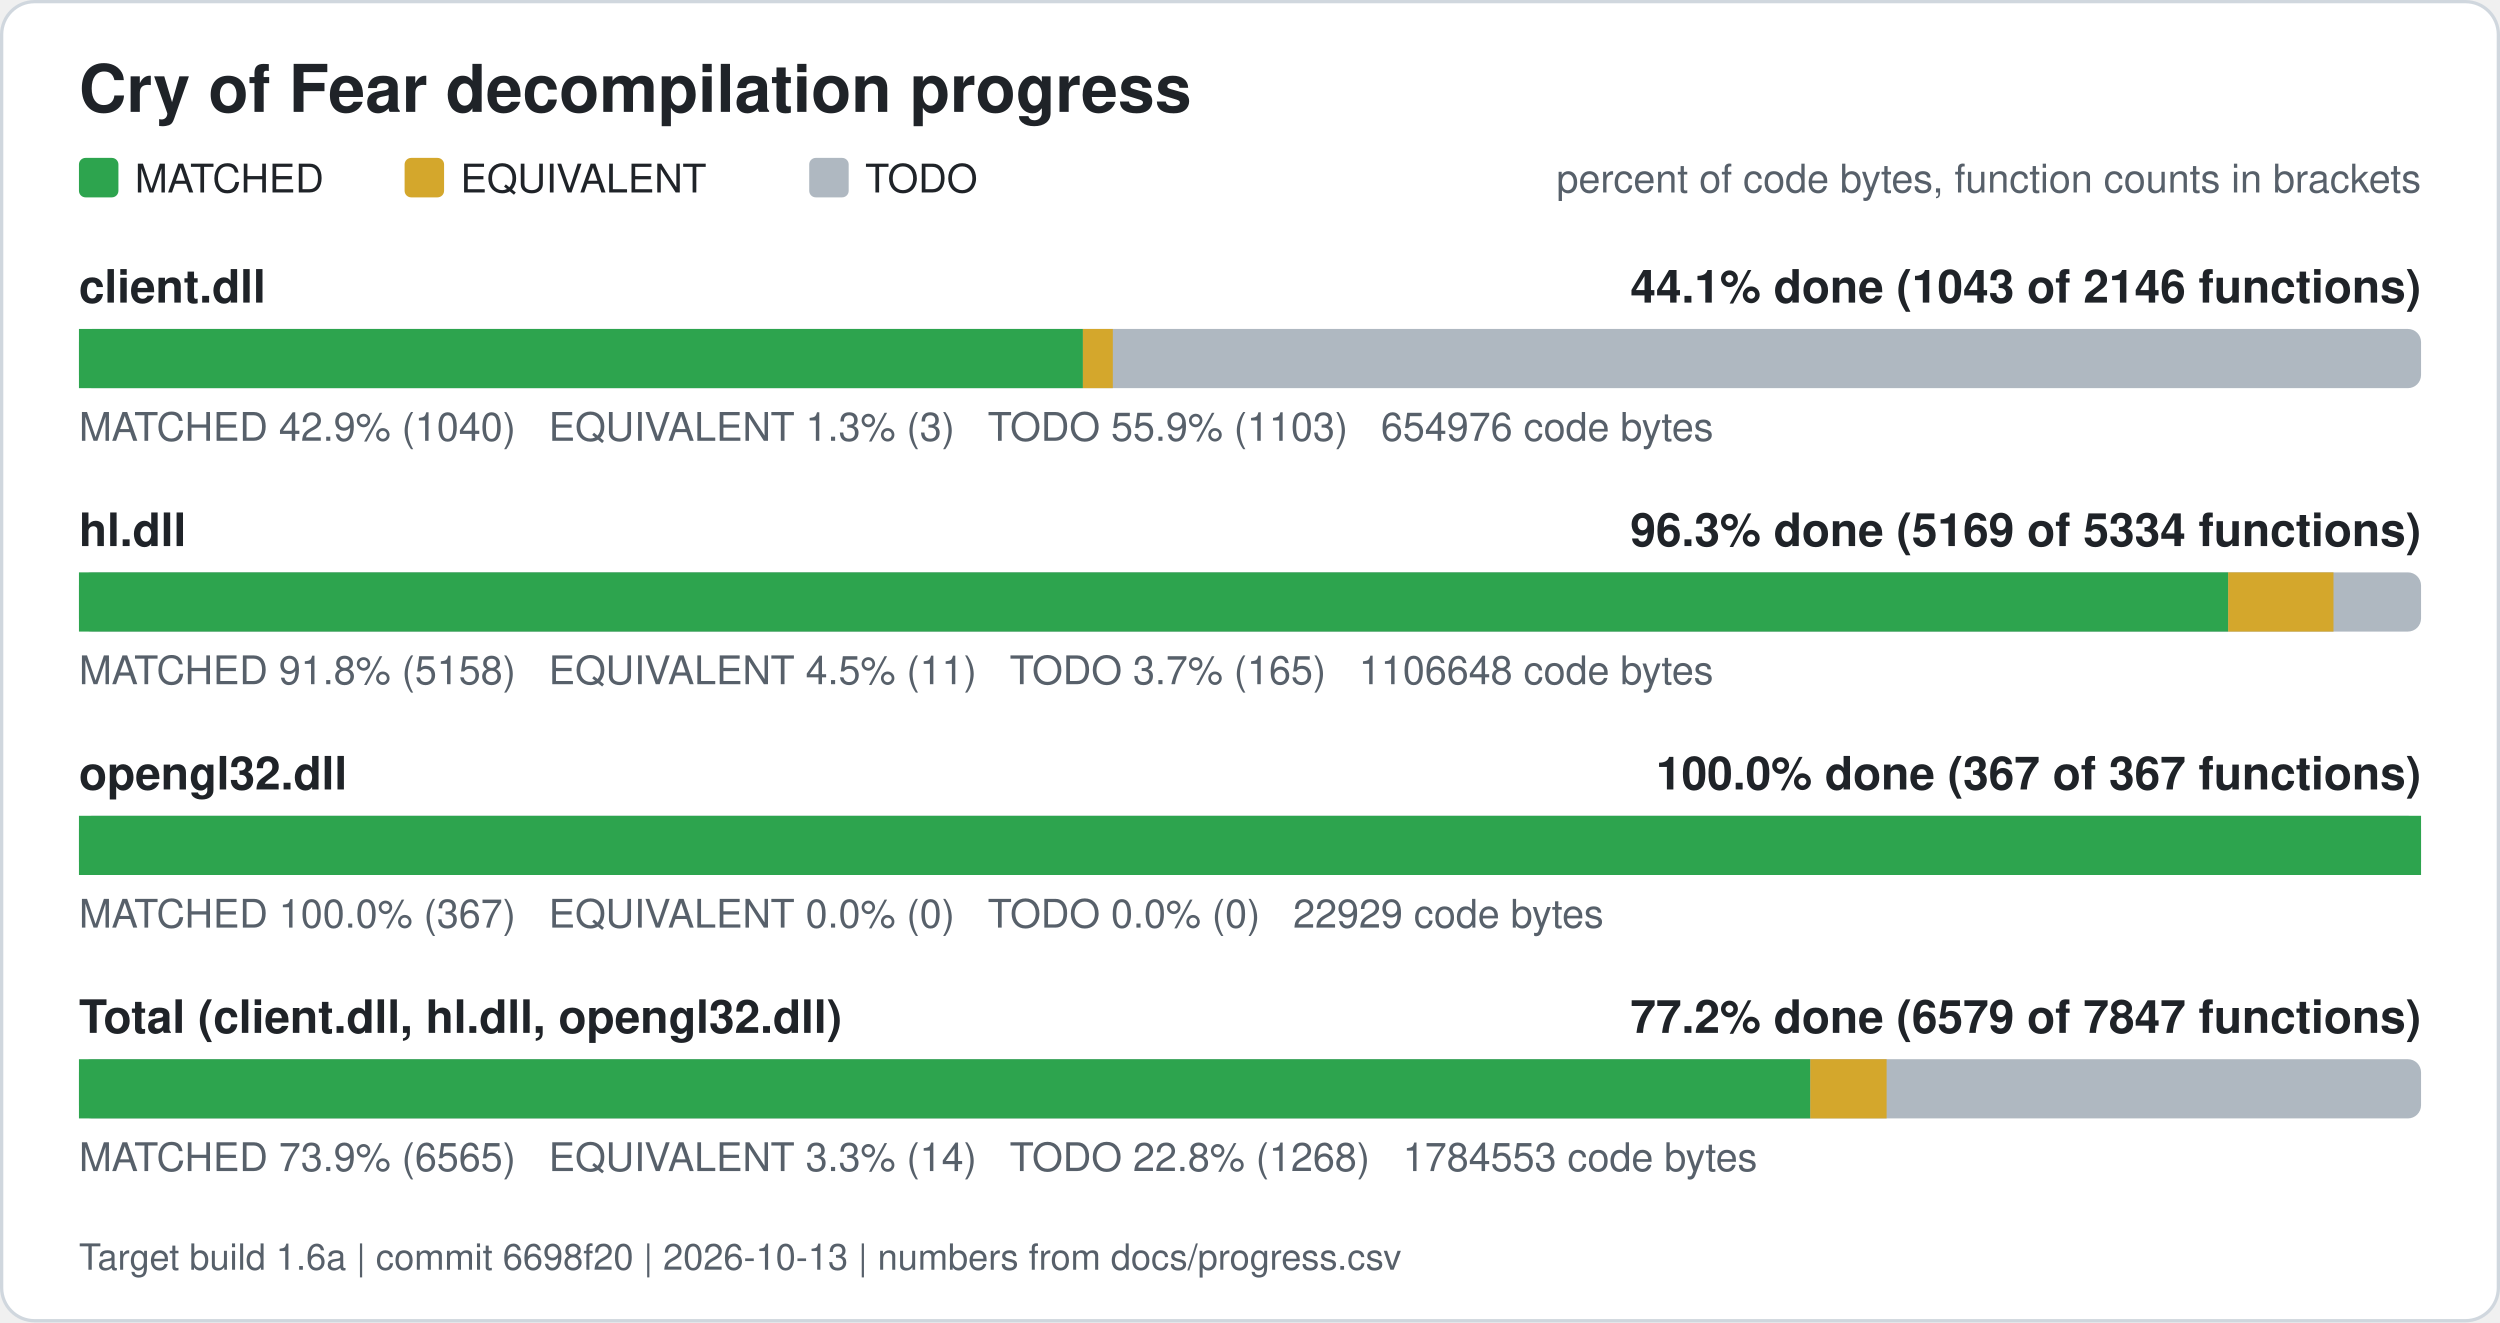
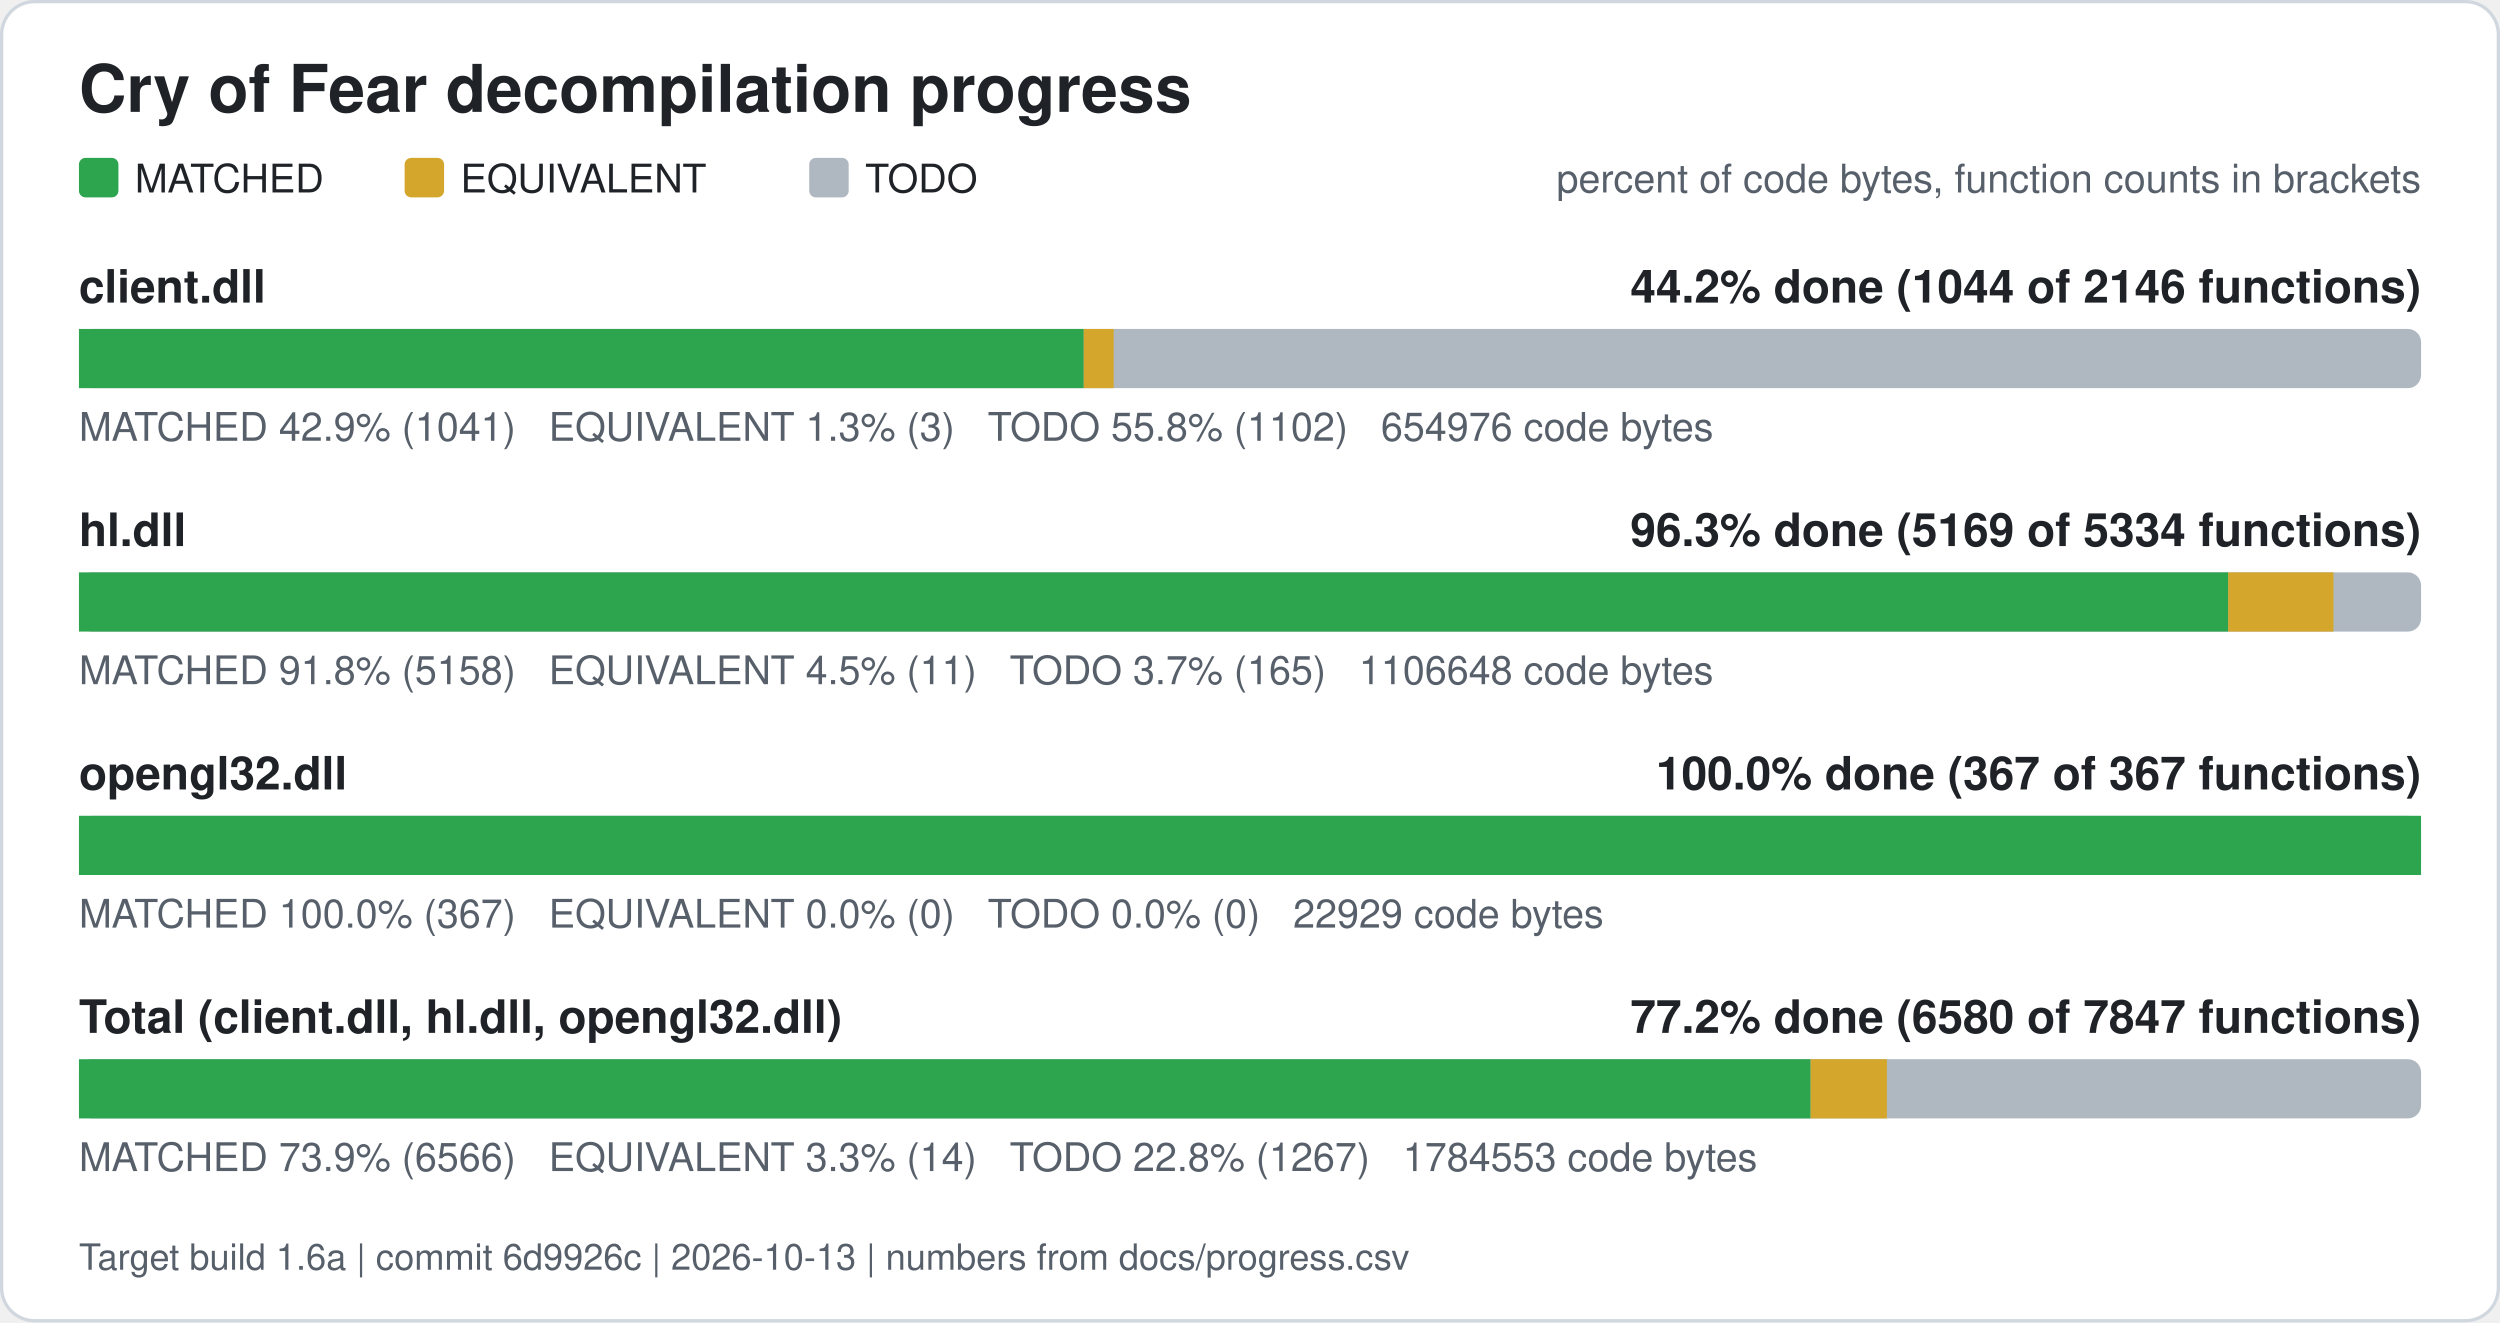
<svg xmlns="http://www.w3.org/2000/svg" width="760" height="402" viewBox="0 0 760 402" role="img" aria-label="Cry of Fear decompilation progress">
  <rect x="0.5" y="0.5" width="759" height="401" rx="10" fill="#ffffff" stroke="#d0d7de" />
  <text x="24" y="34" font-family="Segoe UI, Helvetica, Arial, sans-serif" font-size="20" font-weight="600" fill="#1f2328">Cry of Fear decompilation progress</text>
  <rect x="24" y="48" width="12" height="12" rx="2" fill="#2da44e" />
  <text x="41" y="58.5" font-family="Segoe UI, Helvetica, Arial, sans-serif" font-size="12" fill="#1f2328">MATCHED</text>
  <rect x="123" y="48" width="12" height="12" rx="2" fill="#d4a72c" />
  <text x="140" y="58.5" font-family="Segoe UI, Helvetica, Arial, sans-serif" font-size="12" fill="#1f2328">EQUIVALENT</text>
  <rect x="246" y="48" width="12" height="12" rx="2" fill="#afb8c1" />
  <text x="263" y="58.5" font-family="Segoe UI, Helvetica, Arial, sans-serif" font-size="12" fill="#1f2328">TODO</text>
  <text x="736" y="58.5" font-family="Segoe UI, Helvetica, Arial, sans-serif" font-size="12" fill="#57606a" text-anchor="end">percent of code bytes, function counts in brackets</text>
  <text x="24" y="92" font-family="Segoe UI, Helvetica, Arial, sans-serif" font-size="14" font-weight="600" fill="#1f2328">client.dll</text>
-   <text x="736" y="92" font-family="Segoe UI, Helvetica, Arial, sans-serif" font-size="14" font-weight="600" fill="#1f2328" text-anchor="end">44.1% done (1043 of 2146 functions)</text>
+   <text x="736" y="92" font-family="Segoe UI, Helvetica, Arial, sans-serif" font-size="14" font-weight="600" fill="#1f2328" text-anchor="end">44.2% done (1044 of 2146 functions)</text>
  <rect x="24" y="100" width="712" height="18" rx="4" fill="#afb8c1" />
-   <rect x="24.00" y="100" width="305.20" height="18" fill="#2da44e" />
-   <rect x="329.20" y="100" width="9.10" height="18" fill="#d4a72c" />
-   <text x="24" y="134" font-family="Segoe UI, Helvetica, Arial, sans-serif" font-size="12" fill="#57606a" xml:space="preserve">MATCHED 42.9% (1040)   EQUIVALENT 1.3% (3)   TODO 55.9% (1103)   654976 code bytes</text>
+   <rect x="24.00" y="100" width="305.46" height="18" fill="#2da44e" />
+   <rect x="329.46" y="100" width="9.10" height="18" fill="#d4a72c" />
+   <text x="24" y="134" font-family="Segoe UI, Helvetica, Arial, sans-serif" font-size="12" fill="#57606a" xml:space="preserve">MATCHED 42.9% (1041)   EQUIVALENT 1.3% (3)   TODO 55.8% (1102)   654976 code bytes</text>
  <text x="24" y="166" font-family="Segoe UI, Helvetica, Arial, sans-serif" font-size="14" font-weight="600" fill="#1f2328">hl.dll</text>
  <text x="736" y="166" font-family="Segoe UI, Helvetica, Arial, sans-serif" font-size="14" font-weight="600" fill="#1f2328" text-anchor="end">96.3% done (5169 of 5334 functions)</text>
  <rect x="24" y="174" width="712" height="18" rx="4" fill="#afb8c1" />
  <rect x="24.00" y="174" width="653.37" height="18" fill="#2da44e" />
  <rect x="677.37" y="174" width="32.01" height="18" fill="#d4a72c" />
  <text x="24" y="208" font-family="Segoe UI, Helvetica, Arial, sans-serif" font-size="12" fill="#57606a" xml:space="preserve">MATCHED 91.8% (5158)   EQUIVALENT 4.5% (11)   TODO 3.7% (165)   1106648 code bytes</text>
  <text x="24" y="240" font-family="Segoe UI, Helvetica, Arial, sans-serif" font-size="14" font-weight="600" fill="#1f2328">opengl32.dll</text>
  <text x="736" y="240" font-family="Segoe UI, Helvetica, Arial, sans-serif" font-size="14" font-weight="600" fill="#1f2328" text-anchor="end">100.0% done (367 of 367 functions)</text>
  <rect x="24" y="248" width="712" height="18" rx="4" fill="#afb8c1" />
  <rect x="24.00" y="248" width="712.00" height="18" fill="#2da44e" />
  <text x="24" y="282" font-family="Segoe UI, Helvetica, Arial, sans-serif" font-size="12" fill="#57606a" xml:space="preserve">MATCHED 100.0% (367)   EQUIVALENT 0.0% (0)   TODO 0.0% (0)   22929 code bytes</text>
  <text x="24" y="314" font-family="Segoe UI, Helvetica, Arial, sans-serif" font-size="14" font-weight="600" fill="#1f2328">Total (client.dll, hl.dll, opengl32.dll)</text>
-   <text x="736" y="314" font-family="Segoe UI, Helvetica, Arial, sans-serif" font-size="14" font-weight="600" fill="#1f2328" text-anchor="end">77.2% done (6579 of 7847 functions)</text>
+   <text x="736" y="314" font-family="Segoe UI, Helvetica, Arial, sans-serif" font-size="14" font-weight="600" fill="#1f2328" text-anchor="end">77.2% done (6580 of 7847 functions)</text>
  <rect x="24" y="322" width="712" height="18" rx="4" fill="#afb8c1" />
-   <rect x="24.00" y="322" width="526.34" height="18" fill="#2da44e" />
-   <rect x="550.34" y="322" width="23.19" height="18" fill="#d4a72c" />
-   <text x="24" y="356" font-family="Segoe UI, Helvetica, Arial, sans-serif" font-size="12" fill="#57606a" xml:space="preserve">MATCHED 73.9% (6565)   EQUIVALENT 3.3% (14)   TODO 22.8% (1268)   1784553 code bytes</text>
-   <text x="24" y="386" font-family="Segoe UI, Helvetica, Arial, sans-serif" font-size="11" fill="#57606a">Target build 1.6a | commit 6698f20 | 2026-10-13 | numbers from docs/progress.csv</text>
+   <rect x="24.00" y="322" width="526.43" height="18" fill="#2da44e" />
+   <rect x="550.43" y="322" width="23.19" height="18" fill="#d4a72c" />
+   <text x="24" y="356" font-family="Segoe UI, Helvetica, Arial, sans-serif" font-size="12" fill="#57606a" xml:space="preserve">MATCHED 73.9% (6566)   EQUIVALENT 3.3% (14)   TODO 22.8% (1267)   1784553 code bytes</text>
+   <text x="24" y="386" font-family="Segoe UI, Helvetica, Arial, sans-serif" font-size="11" fill="#57606a">Target build 1.6a | commit 6d9926c | 2026-10-13 | numbers from docs/progress.csv</text>
</svg>
